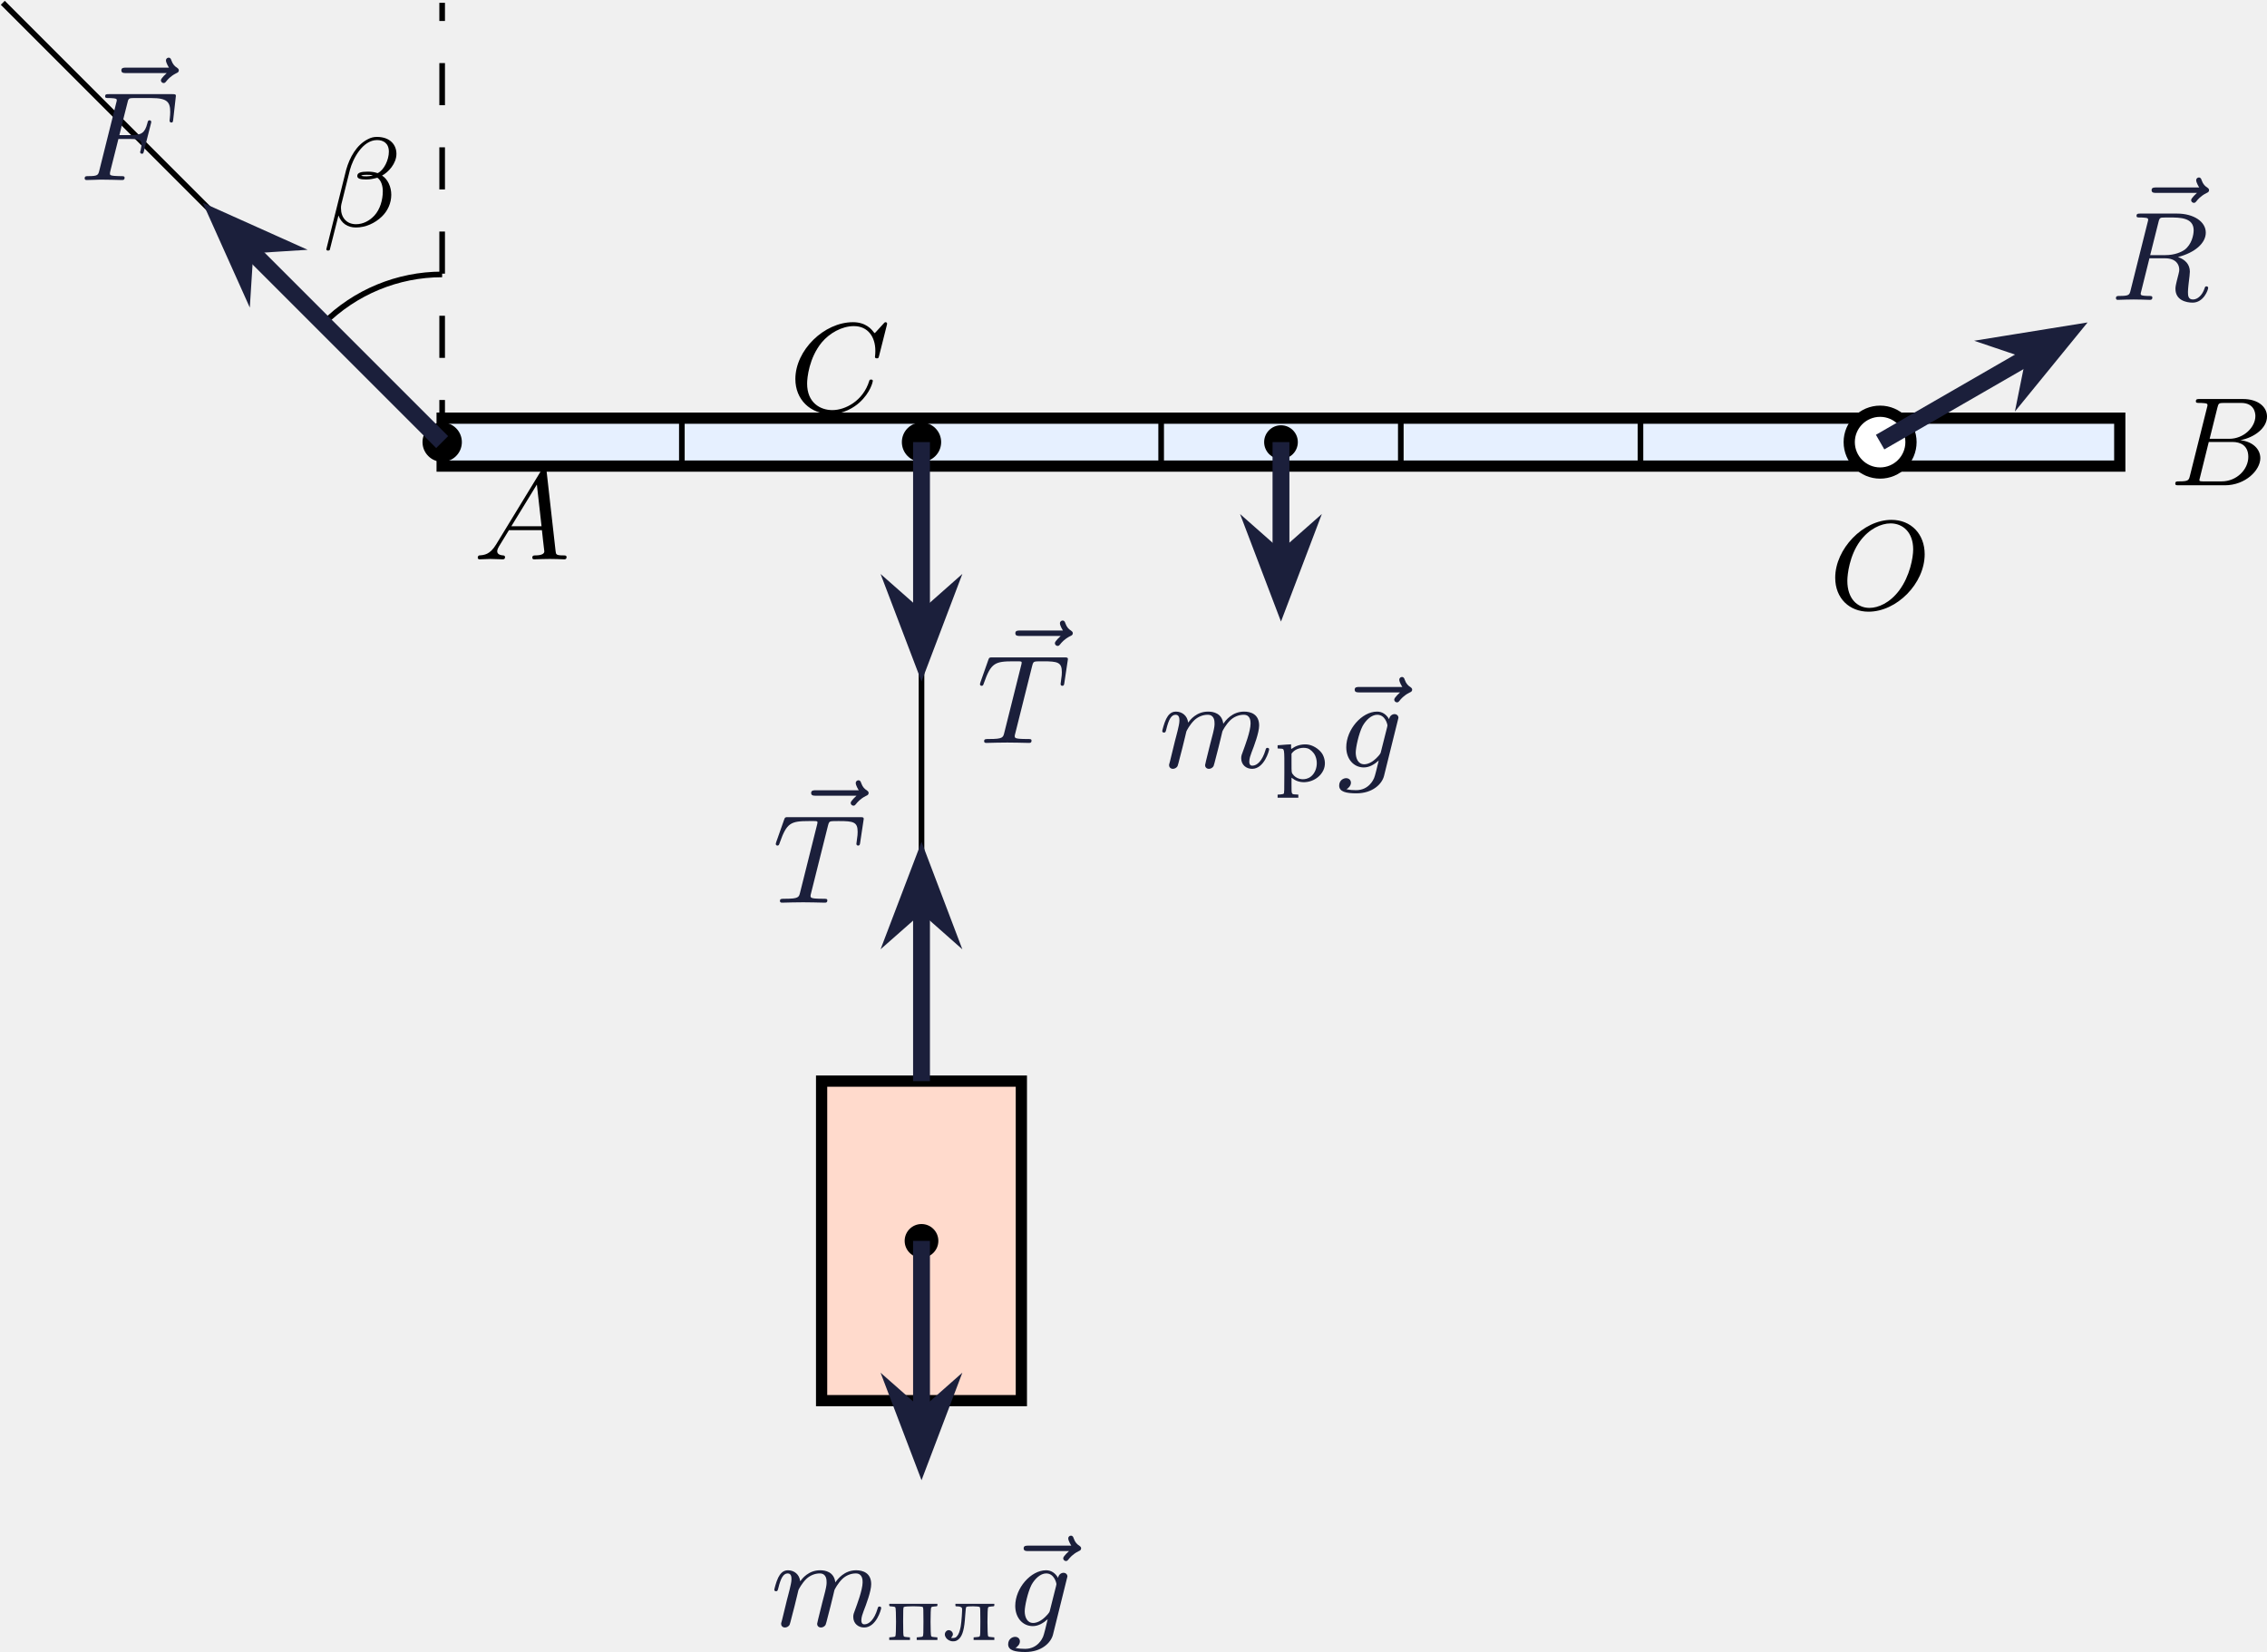
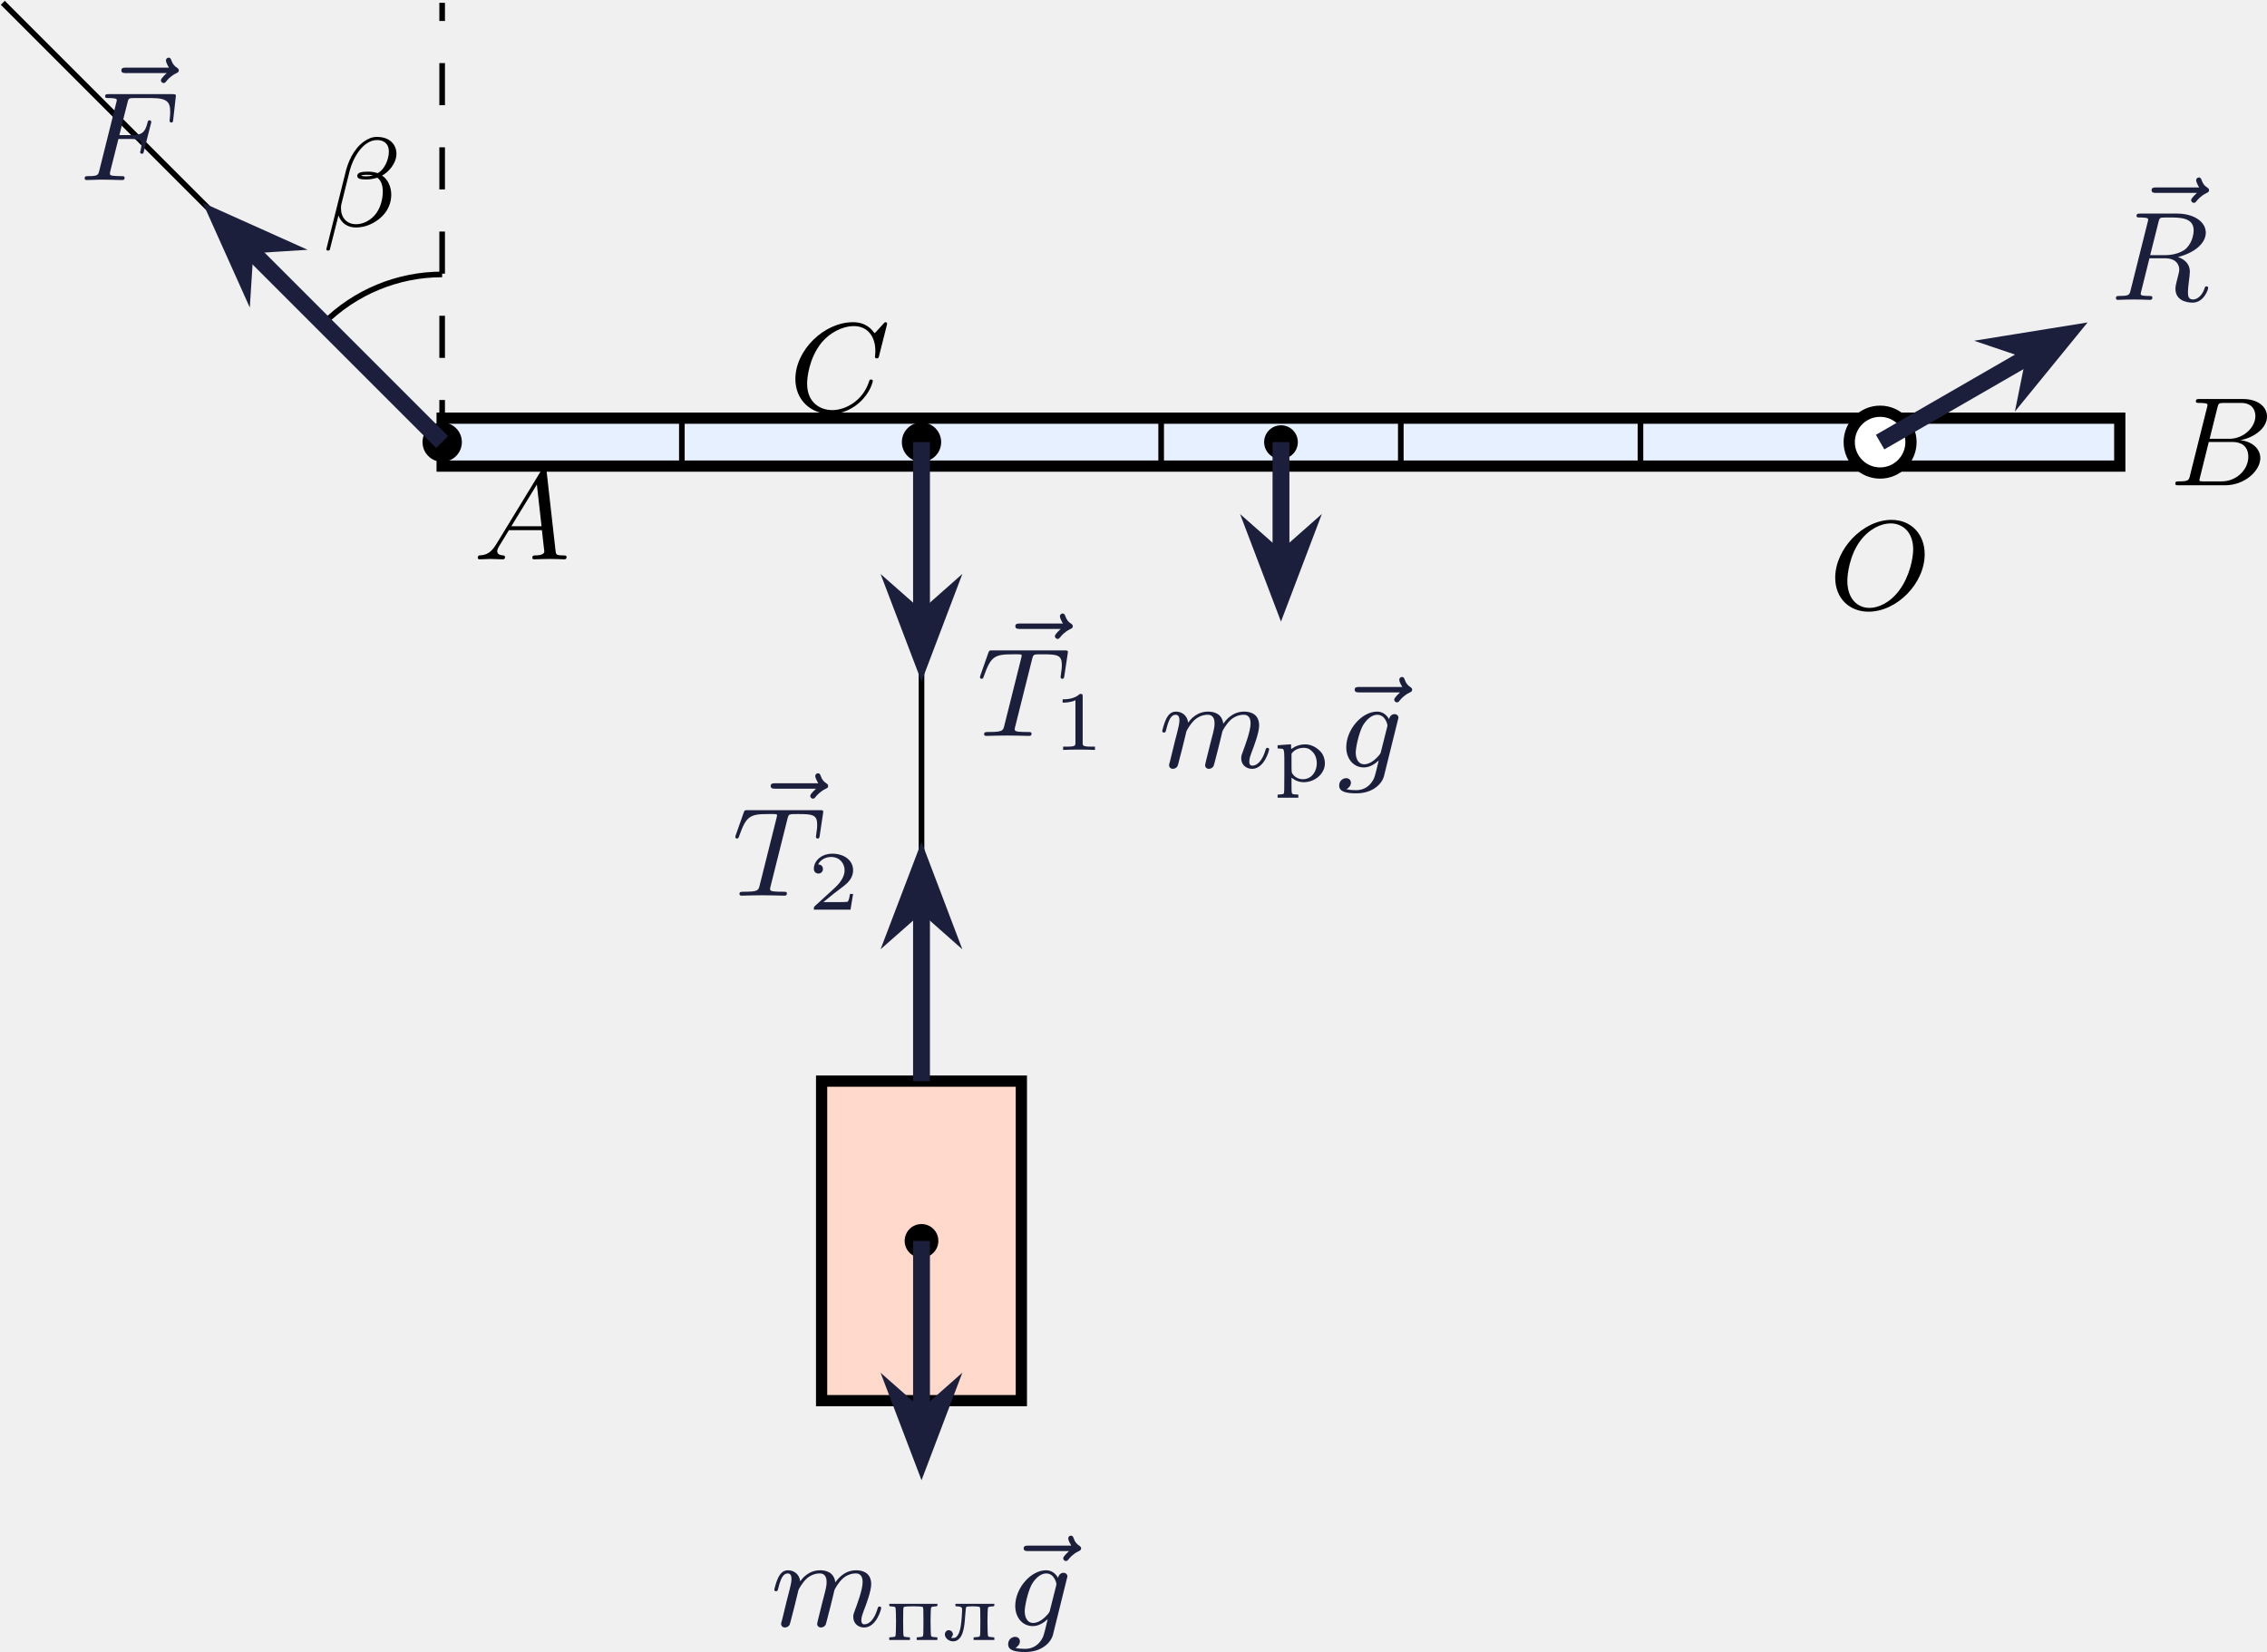
<svg xmlns="http://www.w3.org/2000/svg" xmlns:xlink="http://www.w3.org/1999/xlink" version="1.1" width="209.154pt" height="152.431pt" viewBox="-70.008 -70.008 160.887 117.254">
  <defs>
    <path id="g0-235" d="M.956-2.487C.956-2.403 .962-2.397 1.088-2.397C1.279-2.397 1.405-2.343 1.423-2.26C1.453-2.158 1.387-1.285 1.333-.974C1.273-.64 1.184-.4 1.064-.275C.986-.185 .944-.167 .813-.155C.729-.143 .658-.149 .658-.161S.681-.215 .717-.257C.927-.526 .538-.867 .299-.628C.042-.371 .353 .084 .783 .084C.968 .09 1.094 .03 1.231-.108C1.476-.359 1.596-.831 1.65-1.733C1.68-2.146 1.698-2.325 1.728-2.355C1.793-2.421 2.612-2.415 2.678-2.349C2.72-2.307 2.726-2.176 2.726-1.321C2.726-.532 2.72-.329 2.684-.281C2.654-.239 2.594-.221 2.445-.215L2.248-.197V-.108V-.012H2.983H3.718V-.108V-.197L3.521-.215C3.365-.221 3.312-.239 3.276-.281C3.216-.365 3.216-2.242 3.276-2.319C3.312-2.367 3.365-2.379 3.521-2.391C3.712-2.403 3.718-2.403 3.718-2.493V-2.576H2.337H.956Z" />
    <path id="g0-239" d="M.299-2.493C.299-2.403 .299-2.403 .496-2.391C.646-2.379 .705-2.367 .735-2.319C.795-2.242 .795-.365 .735-.281C.705-.239 .646-.221 .496-.215L.299-.197V-.108V-.012H1.034H1.769V-.108V-.197L1.566-.215C1.417-.221 1.357-.239 1.327-.281C1.297-.329 1.285-.532 1.285-1.321C1.285-2.176 1.291-2.307 1.333-2.349C1.405-2.421 2.612-2.421 2.678-2.349C2.72-2.307 2.726-2.176 2.726-1.321C2.726-.532 2.72-.329 2.684-.281C2.654-.239 2.594-.221 2.445-.215L2.248-.197V-.108V-.012H2.983H3.718V-.108V-.197L3.521-.215C3.365-.221 3.312-.239 3.276-.281C3.216-.365 3.216-2.242 3.276-2.319C3.312-2.367 3.365-2.379 3.521-2.391C3.712-2.403 3.718-2.403 3.718-2.493V-2.576H2.008H.299Z" />
    <path id="g0-240" d="M.944-2.618C.879-2.612 .711-2.6 .574-2.588L.329-2.57V-2.457V-2.343L.514-2.331C.831-2.307 .807-2.427 .807-.669C.807 .669 .801 .837 .759 .867C.735 .891 .622 .915 .52 .921L.329 .933V1.04V1.154H1.064H1.799V1.04V.933L1.608 .921C1.309 .903 1.315 .921 1.315 .275V-.269L1.417-.197C2.086 .311 3.198 .006 3.575-.795C3.736-1.142 3.718-1.53 3.533-1.901C3.365-2.218 2.941-2.529 2.552-2.606C2.2-2.684 1.722-2.588 1.447-2.397C1.375-2.349 1.309-2.307 1.303-2.307C1.291-2.307 1.285-2.379 1.285-2.475V-2.636L1.172-2.63C1.112-2.63 1.01-2.624 .944-2.618ZM2.457-2.349C2.648-2.289 2.887-2.068 2.989-1.847C3.264-1.261 3.049-.502 2.534-.251C2.128-.054 1.626-.179 1.387-.538C1.321-.634 1.315-.658 1.315-1.303V-1.973L1.393-2.068C1.62-2.331 2.086-2.457 2.457-2.349Z" />
+     <path id="g2-49" d="M2.146-3.796C2.146-3.975 2.122-3.975 1.943-3.975C1.548-3.593 .938-3.593 .723-3.593V-3.359C.879-3.359 1.273-3.359 1.632-3.527V-.508C1.632-.311 1.632-.233 1.016-.233H.759V0C1.088-.024 1.554-.024 1.889-.024S2.69-.024 3.019 0V-.233H2.762C2.146-.233 2.146-.311 2.146-.508V-3.796Z" />
+     <path id="g2-50" d="M3.216-1.118H2.995C2.983-1.034 2.923-.64 2.833-.574C2.792-.538 2.307-.538 2.224-.538H1.106L1.871-1.16C2.074-1.321 2.606-1.704 2.792-1.883C2.971-2.062 3.216-2.367 3.216-2.792C3.216-3.539 2.54-3.975 1.739-3.975C.968-3.975 .43-3.467 .43-2.905C.43-2.6 .687-2.564 .753-2.564C.903-2.564 1.076-2.672 1.076-2.887C1.076-3.019 .998-3.21 .735-3.21C.873-3.515 1.237-3.742 1.65-3.742C2.277-3.742 2.612-3.276 2.612-2.792C2.612-2.367 2.331-1.931 1.913-1.548L.496-.251C.436-.191 .43-.185 .43 0H3.031L3.216-1.118Z" />
    <path id="g1-12" d="M5.254-5.129C5.254-5.747 4.824-6.33 3.873-6.33C3.649-6.33 3.461-6.294 3.21-6.16C2.412-5.747 1.937-4.878 1.686-3.999L.278 1.641C.269 1.695 .332 1.739 .395 1.739C.466 1.739 .511 1.713 .52 1.695L1.139-.753C1.354-.197 1.784 .099 2.376 .099C3.067 .099 3.73-.206 4.214-.672C4.627-1.067 4.887-1.623 4.887-2.224C4.887-2.78 4.645-3.327 4.232-3.587C4.671-3.811 5.254-4.438 5.254-5.129ZM3.587-3.596C3.443-3.56 3.291-3.533 3.138-3.533C3.004-3.533 2.869-3.533 2.744-3.578C2.851-3.64 3.022-3.64 3.138-3.64C3.291-3.64 3.443-3.64 3.587-3.596ZM4.716-5.281C4.716-4.716 4.385-3.981 3.918-3.757C3.694-3.838 3.47-3.865 3.21-3.865C2.744-3.865 2.475-3.793 2.475-3.56C2.475-3.371 2.681-3.309 3.102-3.309C3.416-3.309 3.622-3.362 3.9-3.434C4.187-3.237 4.286-2.815 4.286-2.475C4.286-1.865 4.098-1.193 3.685-.744C3.344-.377 2.887-.134 2.385-.134C1.713-.134 1.318-.61 1.318-1.264C1.318-1.354 1.318-1.453 1.345-1.551L1.955-3.999C2.161-4.761 2.842-6.106 3.882-6.106C4.313-6.106 4.716-5.891 4.716-5.281Z" />
    <path id="g1-65" d="M1.632-1.049C1.193-.332 .798-.305 .439-.278C.377-.269 .332-.197 .332-.117C.332-.063 .368 0 .457 0C.628 0 1.049-.027 1.219-.027C1.417-.027 1.901 0 2.098 0C2.152 0 2.268 0 2.268-.161C2.268-.269 2.161-.278 2.134-.278C2.053-.287 1.713-.305 1.713-.574C1.713-.699 1.811-.87 1.838-.915L2.546-2.071H4.887C4.914-1.865 4.94-1.56 4.967-1.336C5.003-.986 5.057-.592 5.057-.565C5.057-.43 4.932-.278 4.411-.278C4.322-.278 4.205-.278 4.205-.117C4.205-.018 4.277 0 4.34 0C4.51 0 4.725-.018 4.905-.018S5.299-.027 5.443-.027C5.738-.027 5.756-.027 5.972-.018C6.115-.009 6.321 0 6.465 0C6.519 0 6.635 0 6.635-.161C6.635-.278 6.536-.278 6.429-.278C5.891-.278 5.882-.341 5.855-.601L5.227-6.178C5.209-6.375 5.2-6.42 5.048-6.42C4.923-6.42 4.869-6.357 4.797-6.241L1.632-1.049ZM2.717-2.349L4.528-5.308L4.86-2.349H2.717Z" />
    <path id="g1-66" d="M1.462-.681C1.381-.359 1.363-.278 .69-.278C.52-.278 .421-.278 .421-.117C.421 0 .511 0 .672 0H3.936C5.389 0 6.456-1.058 6.456-1.928C6.456-2.564 5.927-3.102 5.039-3.201C6.061-3.398 6.931-4.08 6.931-4.878C6.931-5.577 6.285-6.124 5.218-6.124H2.152C1.991-6.124 1.883-6.124 1.883-5.963C1.883-5.846 1.964-5.846 2.152-5.846C2.188-5.846 2.349-5.846 2.493-5.828C2.645-5.81 2.708-5.792 2.708-5.694C2.708-5.649 2.699-5.613 2.672-5.514L1.462-.681ZM2.86-3.3L3.407-5.496C3.488-5.819 3.506-5.846 3.882-5.846H5.093C6.025-5.846 6.106-5.138 6.106-4.914C6.106-4.116 5.272-3.3 4.259-3.3H2.86ZM2.43-.278C2.304-.278 2.286-.278 2.251-.287C2.161-.296 2.134-.305 2.134-.368C2.134-.395 2.134-.412 2.179-.574L2.798-3.075H4.483C5.039-3.075 5.604-2.833 5.604-2.017C5.604-1.13 4.788-.278 3.712-.278H2.43Z" />
    <path id="g1-67" d="M6.94-6.079C6.967-6.187 6.967-6.205 6.967-6.223C6.967-6.232 6.958-6.321 6.859-6.321C6.805-6.321 6.779-6.294 6.716-6.223L6.169-5.622C6.133-5.577 6.097-5.541 6.088-5.541S6.07-5.55 6.016-5.613C5.882-5.792 5.478-6.321 4.546-6.321C2.493-6.321 .457-4.331 .457-2.286C.457-.825 1.524 .197 2.968 .197C3.9 .197 4.636-.287 4.985-.601C5.801-1.327 5.954-2.116 5.954-2.152S5.936-2.251 5.828-2.251C5.73-2.251 5.712-2.197 5.703-2.161C5.263-.717 3.981-.081 3.084-.081C2.215-.081 1.291-.61 1.291-1.964C1.291-2.367 1.426-3.784 2.331-4.887C2.869-5.532 3.748-6.043 4.609-6.043C5.604-6.043 6.133-5.281 6.133-4.295C6.133-3.99 6.106-3.927 6.106-3.856C6.106-3.757 6.214-3.757 6.241-3.757C6.357-3.757 6.357-3.775 6.402-3.945L6.94-6.079Z" />
    <path id="g1-70" d="M2.789-2.914H3.667C4.304-2.914 4.429-2.806 4.429-2.52C4.429-2.493 4.42-2.331 4.367-2.116C4.331-2.008 4.331-2 4.331-1.982C4.331-1.946 4.358-1.865 4.456-1.865S4.564-1.91 4.6-2.053L5.093-3.99C5.102-4.026 5.12-4.08 5.12-4.125C5.12-4.178 5.084-4.241 4.994-4.241C4.896-4.241 4.878-4.178 4.842-4.026C4.663-3.327 4.411-3.192 3.685-3.192H2.86C2.977-3.685 3.434-5.523 3.47-5.64C3.533-5.819 3.631-5.819 3.9-5.819H5.138C6.267-5.819 6.465-5.523 6.465-4.833C6.465-4.528 6.42-4.286 6.42-4.214S6.465-4.08 6.545-4.08C6.653-4.08 6.662-4.142 6.68-4.304L6.868-5.972C6.868-6.097 6.779-6.097 6.608-6.097H2.116C1.937-6.097 1.847-6.097 1.847-5.936C1.847-5.819 1.937-5.819 2.125-5.819C2.161-5.819 2.322-5.819 2.466-5.801C2.663-5.774 2.672-5.738 2.672-5.658C2.672-5.631 2.672-5.613 2.627-5.452L1.435-.681C1.354-.359 1.336-.278 .664-.278C.493-.278 .395-.278 .395-.117C.395-.063 .421 0 .529 0C.628 0 1.049-.009 1.139-.018C1.21-.027 1.524-.027 1.722-.027C1.892-.027 2.143-.018 2.358-.018S2.824 0 3.04 0C3.111 0 3.228 0 3.228-.161C3.228-.278 3.138-.278 2.95-.278C2.932-.278 2.699-.278 2.484-.296C2.206-.323 2.188-.359 2.188-.466C2.188-.484 2.188-.538 2.224-.672L2.789-2.914Z" />
    <path id="g1-79" d="M6.797-3.882C6.797-5.299 5.846-6.321 4.438-6.321C2.43-6.321 .448-4.259 .448-2.215C.448-.744 1.462 .197 2.815 .197C4.815 .197 6.797-1.802 6.797-3.882ZM2.878-.072C2.017-.072 1.309-.726 1.309-1.991C1.309-2.457 1.462-3.784 2.206-4.806C2.851-5.685 3.712-6.07 4.376-6.07C5.254-6.07 5.981-5.434 5.981-4.223C5.981-3.64 5.747-2.331 4.994-1.318C4.322-.421 3.497-.072 2.878-.072Z" />
    <path id="g1-82" d="M3.416-5.496C3.47-5.721 3.497-5.81 3.658-5.837C3.739-5.846 4.035-5.846 4.223-5.846C4.932-5.846 5.918-5.846 5.918-4.94C5.918-4.609 5.783-3.936 5.272-3.551C5.057-3.407 4.609-3.174 3.882-3.174H2.833L3.416-5.496ZM4.806-3.04C6.025-3.353 6.779-4.035 6.779-4.77C6.779-5.55 5.927-6.124 4.734-6.124H2.134C1.973-6.124 1.865-6.124 1.865-5.963C1.865-5.846 1.946-5.846 2.134-5.846C2.17-5.846 2.331-5.846 2.475-5.828C2.627-5.81 2.69-5.792 2.69-5.694C2.69-5.649 2.681-5.613 2.654-5.514L1.444-.681C1.363-.359 1.345-.278 .672-.278C.502-.278 .403-.278 .403-.117C.403-.018 .475 0 .538 0C.681 0 .95-.009 1.103-.018C1.291-.027 1.309-.027 1.659-.027C1.946-.027 1.964-.027 2.233-.018C2.412-.009 2.636 0 2.806 0C2.869 0 2.986 0 2.986-.161C2.986-.278 2.896-.278 2.708-.278C2.672-.278 2.511-.278 2.367-.296C2.17-.323 2.161-.359 2.161-.439C2.161-.466 2.161-.484 2.206-.646L2.78-2.95H3.882C4.689-2.95 4.896-2.484 4.896-2.143C4.896-2.08 4.896-2.017 4.842-1.82C4.627-.995 4.627-.915 4.627-.78C4.627 .027 5.389 .197 5.846 .197C6.626 .197 6.949-.708 6.949-.852C6.949-.915 6.895-.959 6.832-.959C6.734-.959 6.725-.915 6.689-.807C6.536-.341 6.205-.027 5.873-.027C5.532-.027 5.514-.296 5.514-.556C5.514-.78 5.577-1.3 5.586-1.363C5.604-1.506 5.649-1.865 5.649-2C5.649-2.511 5.326-2.86 4.806-3.04Z" />
    <path id="g1-84" d="M3.936-5.461C3.99-5.658 4.008-5.747 4.16-5.774C4.232-5.792 4.519-5.792 4.707-5.792C5.738-5.792 6.043-5.73 6.043-5.03C6.043-4.914 6.043-4.779 5.963-4.25L5.954-4.178C5.954-4.116 5.99-4.053 6.079-4.053C6.187-4.053 6.205-4.133 6.223-4.268L6.456-5.819C6.465-5.864 6.474-5.918 6.474-5.945C6.474-6.07 6.384-6.07 6.214-6.07H1.112C.897-6.07 .888-6.061 .825-5.891L.269-4.313C.233-4.196 .233-4.178 .233-4.169C.233-4.125 .26-4.053 .35-4.053C.448-4.053 .466-4.107 .52-4.268C1.013-5.667 1.291-5.792 2.591-5.792H2.941C3.192-5.792 3.192-5.765 3.192-5.694C3.192-5.64 3.174-5.577 3.156-5.505L1.955-.708C1.874-.386 1.847-.278 .897-.278C.61-.278 .529-.278 .529-.117C.529 0 .646 0 .681 0C.915 0 1.175-.018 1.417-.018C1.668-.018 1.928-.027 2.179-.027C2.573-.027 2.591-.027 2.923-.018C3.04-.018 3.631 0 3.703 0C3.784 0 3.891 0 3.891-.161C3.891-.278 3.811-.278 3.587-.278S3.255-.278 3.013-.296C2.806-.323 2.699-.332 2.699-.484C2.699-.529 2.717-.601 2.735-.664L3.936-5.461Z" />
    <path id="g1-103" d="M4.367-3.524C4.367-3.667 4.25-3.784 4.089-3.784C3.936-3.784 3.748-3.676 3.703-3.425C3.506-3.766 3.219-3.963 2.851-3.963C1.766-3.963 .664-2.69 .664-1.435C.664-.592 1.193 0 1.91 0C2.313 0 2.672-.224 2.968-.493C2.851 0 2.708 .601 2.636 .762C2.591 .861 2.268 1.614 1.363 1.614C1.184 1.614 .897 1.605 .672 1.542C.843 1.47 .995 1.273 .995 1.085C.995 .888 .843 .762 .655 .762C.448 .762 .161 .924 .161 1.291C.161 1.731 .664 1.838 1.381 1.838C2.537 1.838 3.201 1.175 3.344 .601L4.367-3.524ZM3.138-1.166C3.102-1.004 3.093-.986 2.95-.816C2.493-.296 2.116-.224 1.937-.224C1.497-.224 1.336-.655 1.336-1.058C1.336-1.408 1.551-2.412 1.82-2.932C2.053-3.353 2.448-3.739 2.86-3.739C3.434-3.739 3.587-3.058 3.587-2.977C3.587-2.959 3.569-2.887 3.56-2.842L3.138-1.166Z" />
    <path id="g1-109" d="M1.695-1.408C1.793-1.829 1.964-2.484 1.973-2.555C1.991-2.609 2.215-3.04 2.537-3.353C2.798-3.596 3.138-3.739 3.488-3.739C3.972-3.739 3.972-3.264 3.972-3.111C3.972-3.004 3.972-2.878 3.865-2.439L3.658-1.641C3.371-.484 3.3-.206 3.3-.161C3.3-.045 3.38 .099 3.578 .099C3.703 .099 3.838 .018 3.9-.09C3.927-.143 3.999-.43 4.044-.61L4.25-1.408C4.349-1.829 4.519-2.484 4.528-2.555C4.546-2.609 4.77-3.04 5.093-3.353C5.353-3.596 5.694-3.739 6.043-3.739C6.528-3.739 6.528-3.264 6.528-3.111C6.528-2.564 6.106-1.47 6.007-1.193C5.9-.915 5.864-.825 5.864-.655C5.864-.17 6.232 .099 6.635 .099C7.496 .099 7.846-1.184 7.846-1.282C7.846-1.327 7.819-1.39 7.729-1.39C7.63-1.39 7.621-1.345 7.586-1.228C7.361-.466 6.985-.126 6.662-.126C6.599-.126 6.438-.126 6.438-.412C6.438-.637 6.528-.87 6.599-1.067C6.779-1.524 7.137-2.475 7.137-2.977C7.137-3.775 6.545-3.963 6.07-3.963C5.218-3.963 4.752-3.327 4.591-3.102C4.501-3.847 3.891-3.963 3.515-3.963C2.681-3.963 2.242-3.371 2.098-3.183C2.044-3.667 1.677-3.963 1.228-3.963C.852-3.963 .664-3.685 .538-3.443C.386-3.129 .26-2.618 .26-2.582C.26-2.502 .323-2.475 .386-2.475C.484-2.475 .502-2.52 .547-2.699C.717-3.407 .906-3.739 1.21-3.739C1.479-3.739 1.479-3.452 1.479-3.318C1.479-3.129 1.408-2.851 1.354-2.618C1.291-2.385 1.201-2 1.166-1.892L.807-.421C.744-.206 .744-.188 .744-.161C.744-.045 .825 .099 1.022 .099C1.148 .099 1.282 .018 1.345-.09C1.372-.143 1.444-.43 1.488-.61L1.695-1.408Z" />
    <path id="g1-126" d="M4.86-5.326C4.842-5.308 4.447-4.958 4.447-4.815C4.447-4.707 4.537-4.618 4.645-4.618C4.734-4.618 4.779-4.68 4.815-4.725C4.914-4.851 5.12-5.102 5.523-5.308C5.631-5.353 5.721-5.398 5.721-5.523C5.721-5.622 5.631-5.676 5.586-5.712C5.452-5.792 5.299-5.927 5.2-6.205C5.165-6.312 5.129-6.42 4.994-6.42C4.914-6.42 4.806-6.357 4.806-6.223C4.806-6.061 4.985-5.765 5.021-5.712H1.973C1.82-5.712 1.641-5.712 1.641-5.523C1.641-5.326 1.811-5.326 1.973-5.326H4.86Z" />
  </defs>
  <g id="page1">
    <path d="M-38.629-36.926V-40.328H80.43V-36.926Z" fill="#e6f0ff" />
    <path d="M-38.629-36.926V-40.328H80.43V-36.926Z" stroke="#000" fill="none" stroke-width=".797" stroke-miterlimit="10" />
    <path d="M-21.617-36.926V-40.328" stroke="#000" fill="none" stroke-width=".399" stroke-miterlimit="10" />
    <path d="M-4.609-36.926V-40.328" stroke="#000" fill="none" stroke-width=".399" stroke-miterlimit="10" />
    <path d="M12.398-36.926V-40.328" stroke="#000" fill="none" stroke-width=".399" stroke-miterlimit="10" />
    <path d="M29.406-36.926V-40.328" stroke="#000" fill="none" stroke-width=".399" stroke-miterlimit="10" />
    <path d="M46.414-36.926V-40.328" stroke="#000" fill="none" stroke-width=".399" stroke-miterlimit="10" />
    <path d="M63.422-36.926V-40.328" stroke="#000" fill="none" stroke-width=".399" stroke-miterlimit="10" />
    <path d="M-37.23-38.629C-37.23-39.398-37.855-40.023-38.629-40.023C-39.398-40.023-40.023-39.398-40.023-38.629C-40.023-37.855-39.398-37.23-38.629-37.23C-37.855-37.23-37.23-37.855-37.23-38.629Z" />
    <g transform="matrix(1 0 0 1 2.1918 8.3189)">
      <use x="-38.627" y="-38.627" xlink:href="#g1-65" />
    </g>
    <path d="M-3.215-38.629C-3.215-39.398-3.84-40.023-4.609-40.023C-5.383-40.023-6.004-39.398-6.004-38.629C-6.004-37.855-5.383-37.23-4.609-37.23C-3.84-37.23-3.215-37.855-3.215-38.629Z" />
    <g transform="matrix(1 0 0 1 24.6084 -2.1918)">
      <use x="-38.627" y="-38.627" xlink:href="#g1-67" />
    </g>
    <path d="M65.613-38.629C65.613-39.836 64.633-40.82 63.422-40.82S61.23-39.836 61.23-38.629C61.23-37.418 62.211-36.434 63.422-36.434S65.613-37.418 65.613-38.629Z" fill="#fff" />
    <path d="M65.613-38.629C65.613-39.836 64.633-40.82 63.422-40.82S61.23-39.836 61.23-38.629C61.23-37.418 62.211-36.434 63.422-36.434S65.613-37.418 65.613-38.629Z" stroke="#000" fill="none" stroke-width=".797" stroke-miterlimit="10" />
    <g transform="matrix(1 0 0 1 98.4145 11.8379)">
      <use x="-38.627" y="-38.627" xlink:href="#g1-79" />
    </g>
    <g transform="matrix(1 0 0 1 122.5755 3.0635)">
      <use x="-38.627" y="-38.627" xlink:href="#g1-66" />
    </g>
    <path d="M-38.629-38.629L-69.809-69.809" stroke="#000" fill="none" stroke-width=".399" stroke-miterlimit="10" />
    <path d="M-38.629-38.629V-69.809" stroke="#000" fill="none" stroke-width=".399" stroke-miterlimit="10" stroke-dasharray="2.989 2.989" />
    <path d="M-38.629-50.531C-41.785-50.531-44.812-49.277-47.047-47.047" stroke="#000" fill="none" stroke-width=".399" stroke-miterlimit="10" />
    <g transform="matrix(1 0 0 1 -8.4998 -15.3332)">
      <use x="-38.627" y="-38.627" xlink:href="#g1-12" />
    </g>
    <path d="M-4.609-38.629V6.727" stroke="#000" fill="none" stroke-width=".399" stroke-miterlimit="10" />
    <path d="M-11.699 29.406V6.727H2.477V29.406Z" fill="#ffdacc" />
    <path d="M-11.699 29.406V6.727H2.477V29.406Z" stroke="#000" fill="none" stroke-width=".797" stroke-miterlimit="10" />
    <path d="M-3.414 18.066C-3.414 17.406-3.949 16.871-4.609 16.871C-5.269 16.871-5.805 17.406-5.805 18.066S-5.269 19.262-4.609 19.262C-3.949 19.262-3.414 18.727-3.414 18.066Z" />
    <path d="M-38.629-38.629L-52.387-52.387" stroke="#1b1f3b" fill="none" stroke-width="1.196" stroke-miterlimit="10" />
    <path d="M-54.43-54.43L-52.723-50.625L-52.598-52.598L-50.625-52.723Z" fill="#1b1f3b" />
    <path d="M-54.43-54.43L-52.723-50.625L-52.598-52.598L-50.625-52.723Z" stroke="#1b1f3b" fill="none" stroke-width="1.196" stroke-miterlimit="10" />
    <g fill="#1b1f3b" transform="matrix(1 0 0 1 -25.7664 -18.6023)">
      <use x="-37.27" y="-40.893" xlink:href="#g1-126" />
      <use x="-38.627" y="-38.627" xlink:href="#g1-70" />
    </g>
    <path d="M-4.609-38.629V-26.211" stroke="#1b1f3b" fill="none" stroke-width="1.196" stroke-miterlimit="10" />
    <path d="M-4.609-23.32L-3.129-27.219L-4.609-25.91L-6.094-27.219Z" fill="#1b1f3b" />
    <path d="M-4.609-23.32L-3.129-27.219L-4.609-25.91L-6.094-27.219Z" stroke="#1b1f3b" fill="none" stroke-width="1.196" stroke-miterlimit="10" />
-     <g fill="#1b1f3b" transform="matrix(1 0 0 1 37.93358 21.3495)">
+     <g fill="#1b1f3b" transform="matrix(1 0 0 1 37.93358 20.8514)">
      <use x="-37.525" y="-40.893" xlink:href="#g1-126" />
      <use x="-38.627" y="-38.627" xlink:href="#g1-84" />
+       <use x="-33.251" y="-37.631" xlink:href="#g2-49" />
    </g>
    <path d="M22.098-38.629C22.098-39.289 21.562-39.824 20.902-39.824C20.242-39.824 19.707-39.289 19.707-38.629C19.707-37.965 20.242-37.43 20.902-37.43C21.562-37.43 22.098-37.965 22.098-38.629Z" />
    <path d="M20.902-38.629V-30.465" stroke="#1b1f3b" fill="none" stroke-width="1.196" stroke-miterlimit="10" />
    <path d="M20.902-27.574L22.383-31.473L20.902-30.164L19.418-31.473Z" fill="#1b1f3b" />
    <path d="M20.902-27.574L22.383-31.473L20.902-30.164L19.418-31.473Z" stroke="#1b1f3b" fill="none" stroke-width="1.196" stroke-miterlimit="10" />
    <g fill="#1b1f3b" transform="matrix(1 0 0 1 50.8422 23.0895)">
      <use x="-38.627" y="-38.627" xlink:href="#g1-109" />
      <use x="-30.508" y="-37.631" xlink:href="#g0-240" />
      <use x="-26.35" y="-38.627" xlink:href="#g1-126" />
      <use x="-25.971" y="-38.627" xlink:href="#g1-103" />
    </g>
    <path d="M63.422-38.629L74.184-44.836" stroke="#1b1f3b" fill="none" stroke-width="1.196" stroke-miterlimit="10" />
    <path d="M76.688-46.281L72.57-45.617L74.441-44.984L74.051-43.047Z" fill="#1b1f3b" />
    <path d="M76.688-46.281L72.57-45.617L74.441-44.984L74.051-43.047Z" stroke="#1b1f3b" fill="none" stroke-width="1.196" stroke-miterlimit="10" />
    <g fill="#1b1f3b" transform="matrix(1 0 0 1 118.3827 -10.0981)">
      <use x="-37.335" y="-40.893" xlink:href="#g1-126" />
      <use x="-38.627" y="-38.627" xlink:href="#g1-82" />
    </g>
    <path d="M-4.609 6.727V-5.688" stroke="#1b1f3b" fill="none" stroke-width="1.196" stroke-miterlimit="10" />
    <path d="M-4.609-8.578L-6.094-4.68L-4.609-5.988L-3.129-4.68Z" fill="#1b1f3b" />
    <path d="M-4.609-8.578L-6.094-4.68L-4.609-5.988L-3.129-4.68Z" stroke="#1b1f3b" fill="none" stroke-width="1.196" stroke-miterlimit="10" />
-     <g fill="#1b1f3b" transform="matrix(1 0 0 1 23.4426 32.68808)">
+     <g fill="#1b1f3b" transform="matrix(1 0 0 1 20.5714 32.18996)">
      <use x="-37.525" y="-40.893" xlink:href="#g1-126" />
      <use x="-38.627" y="-38.627" xlink:href="#g1-84" />
+       <use x="-33.251" y="-37.631" xlink:href="#g2-50" />
    </g>
    <path d="M-4.609 18.066V30.484" stroke="#1b1f3b" fill="none" stroke-width="1.196" stroke-miterlimit="10" />
    <path d="M-4.609 33.371L-3.129 29.473L-4.609 30.781L-6.094 29.473Z" fill="#1b1f3b" />
    <path d="M-4.609 33.371L-3.129 29.473L-4.609 30.781L-6.094 29.473Z" stroke="#1b1f3b" fill="none" stroke-width="1.196" stroke-miterlimit="10" />
    <g fill="#1b1f3b" transform="matrix(1 0 0 1 23.3101 84.0354)">
      <use x="-38.627" y="-38.627" xlink:href="#g1-109" />
      <use x="-30.508" y="-37.631" xlink:href="#g0-239" />
      <use x="-26.469" y="-37.631" xlink:href="#g0-235" />
      <use x="-22.311" y="-38.627" xlink:href="#g1-126" />
      <use x="-21.931" y="-38.627" xlink:href="#g1-103" />
    </g>
  </g>
</svg>
